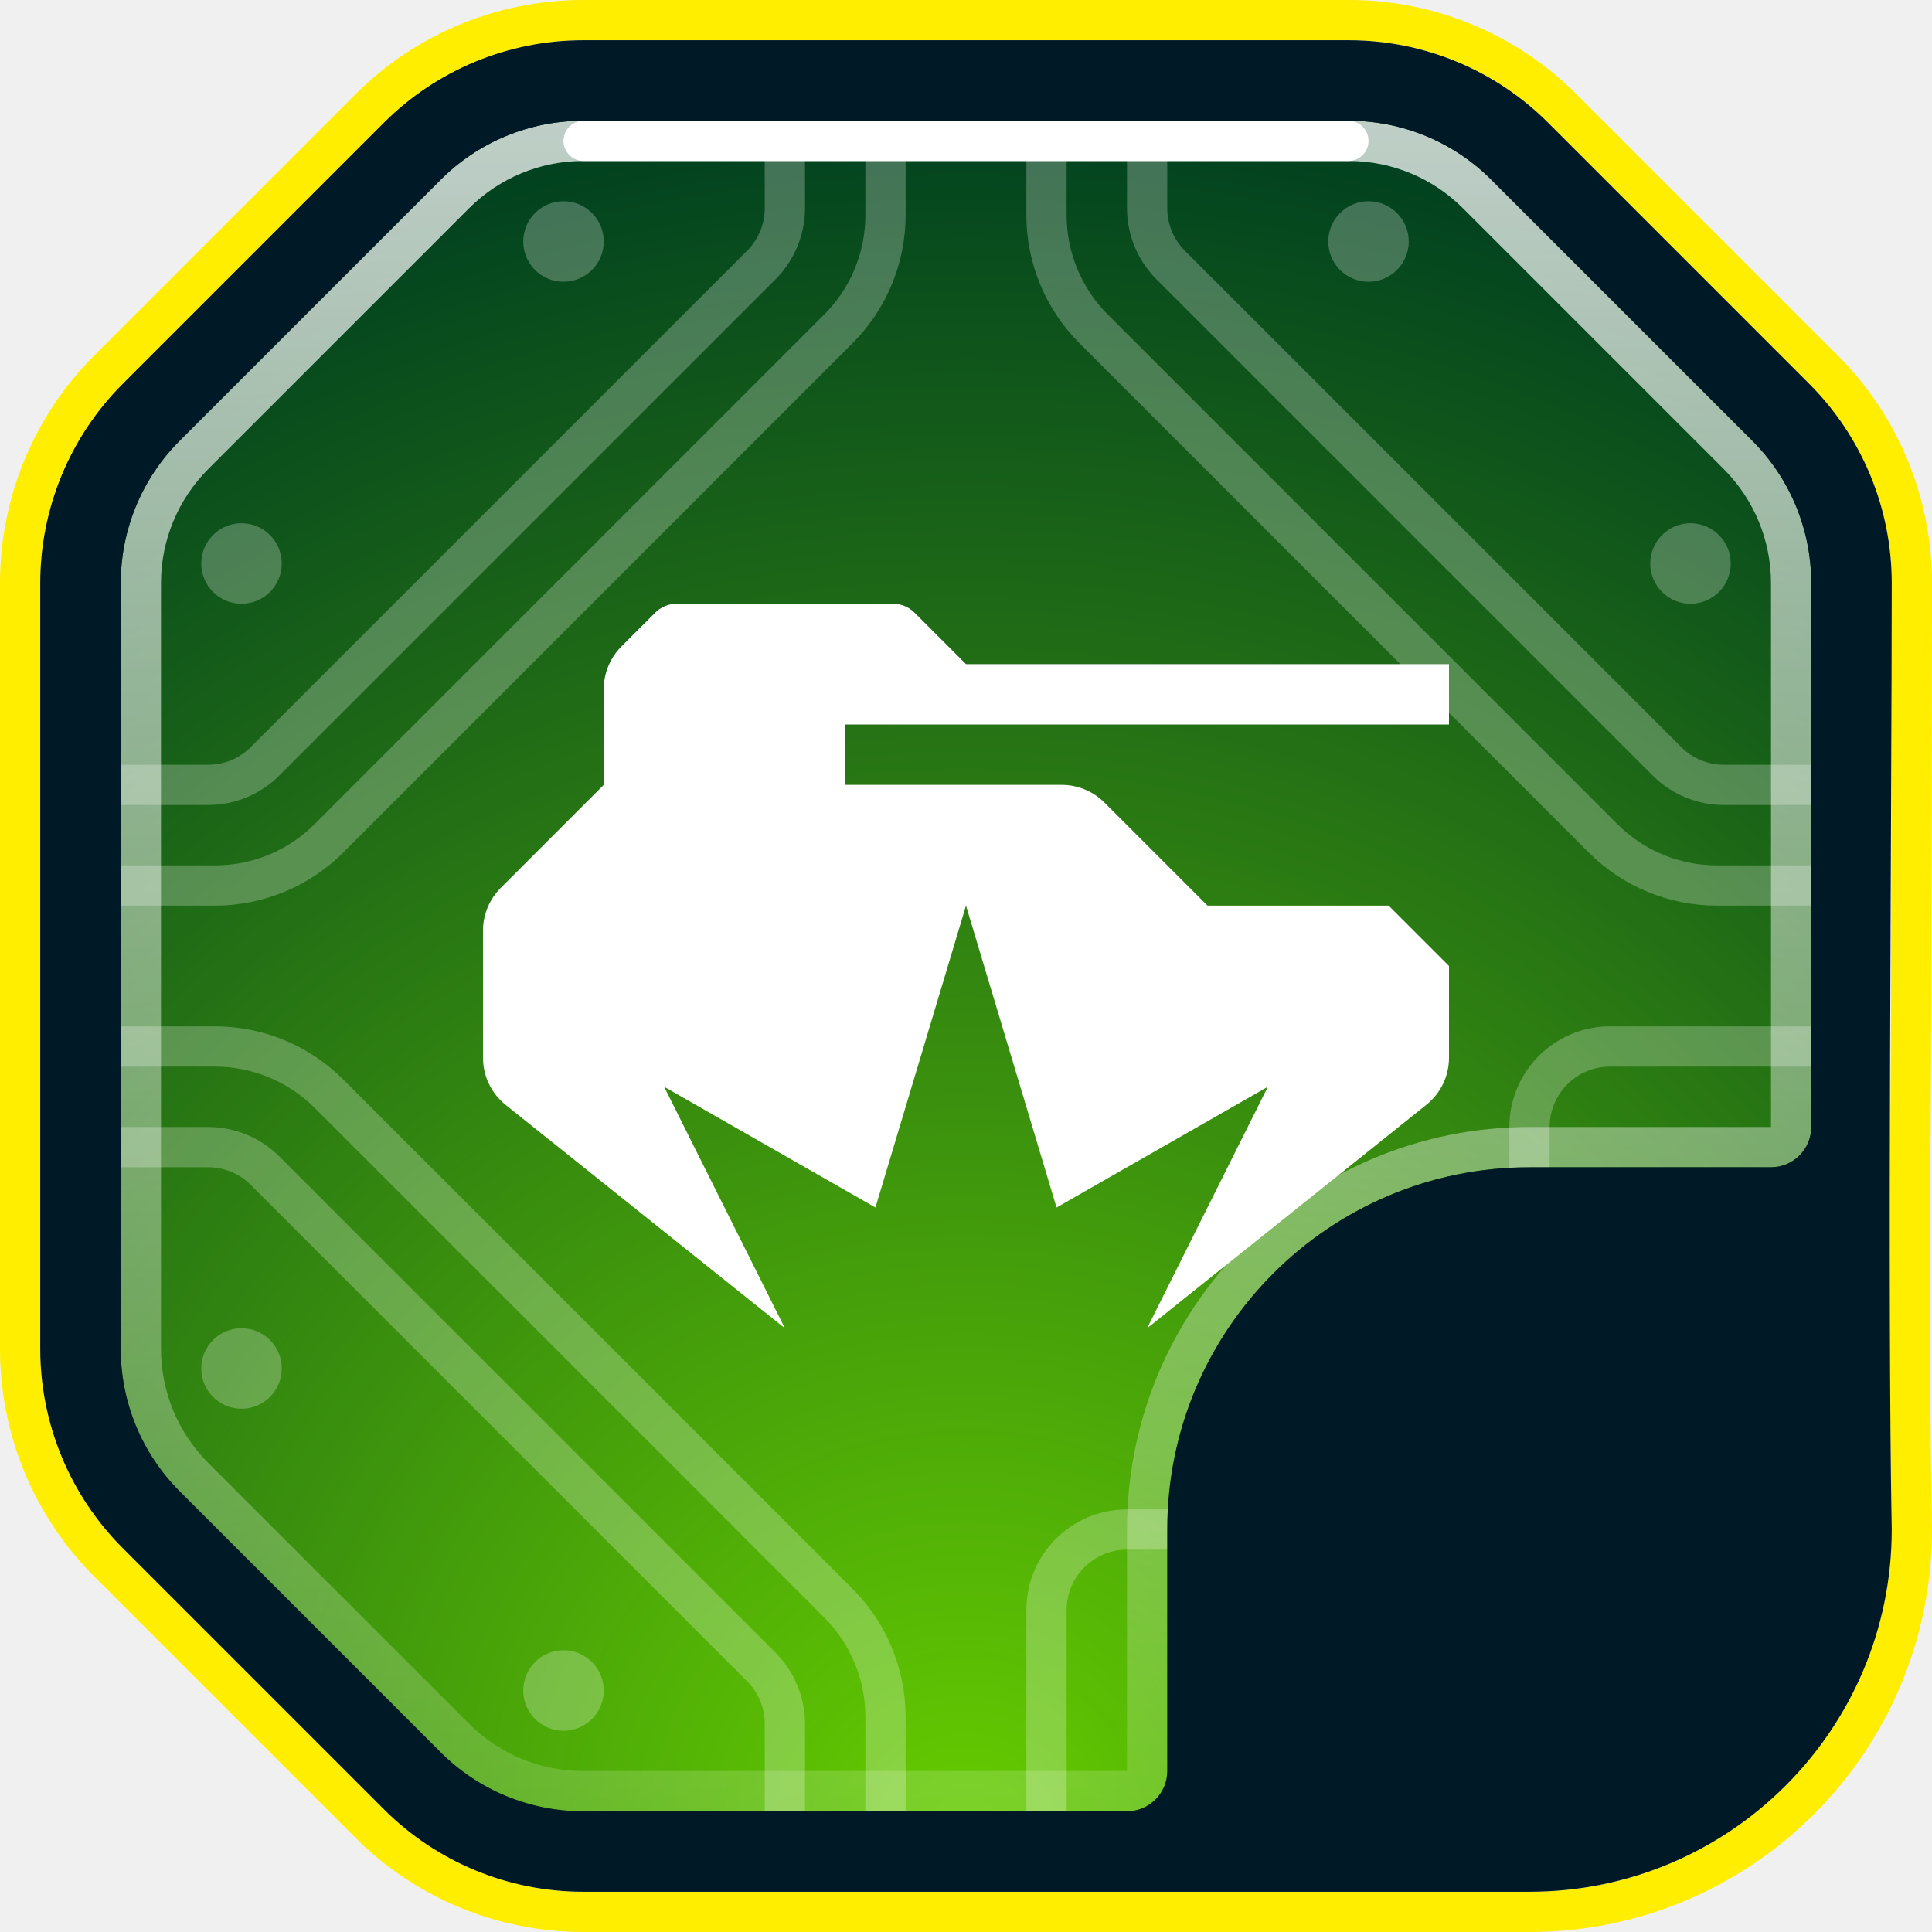
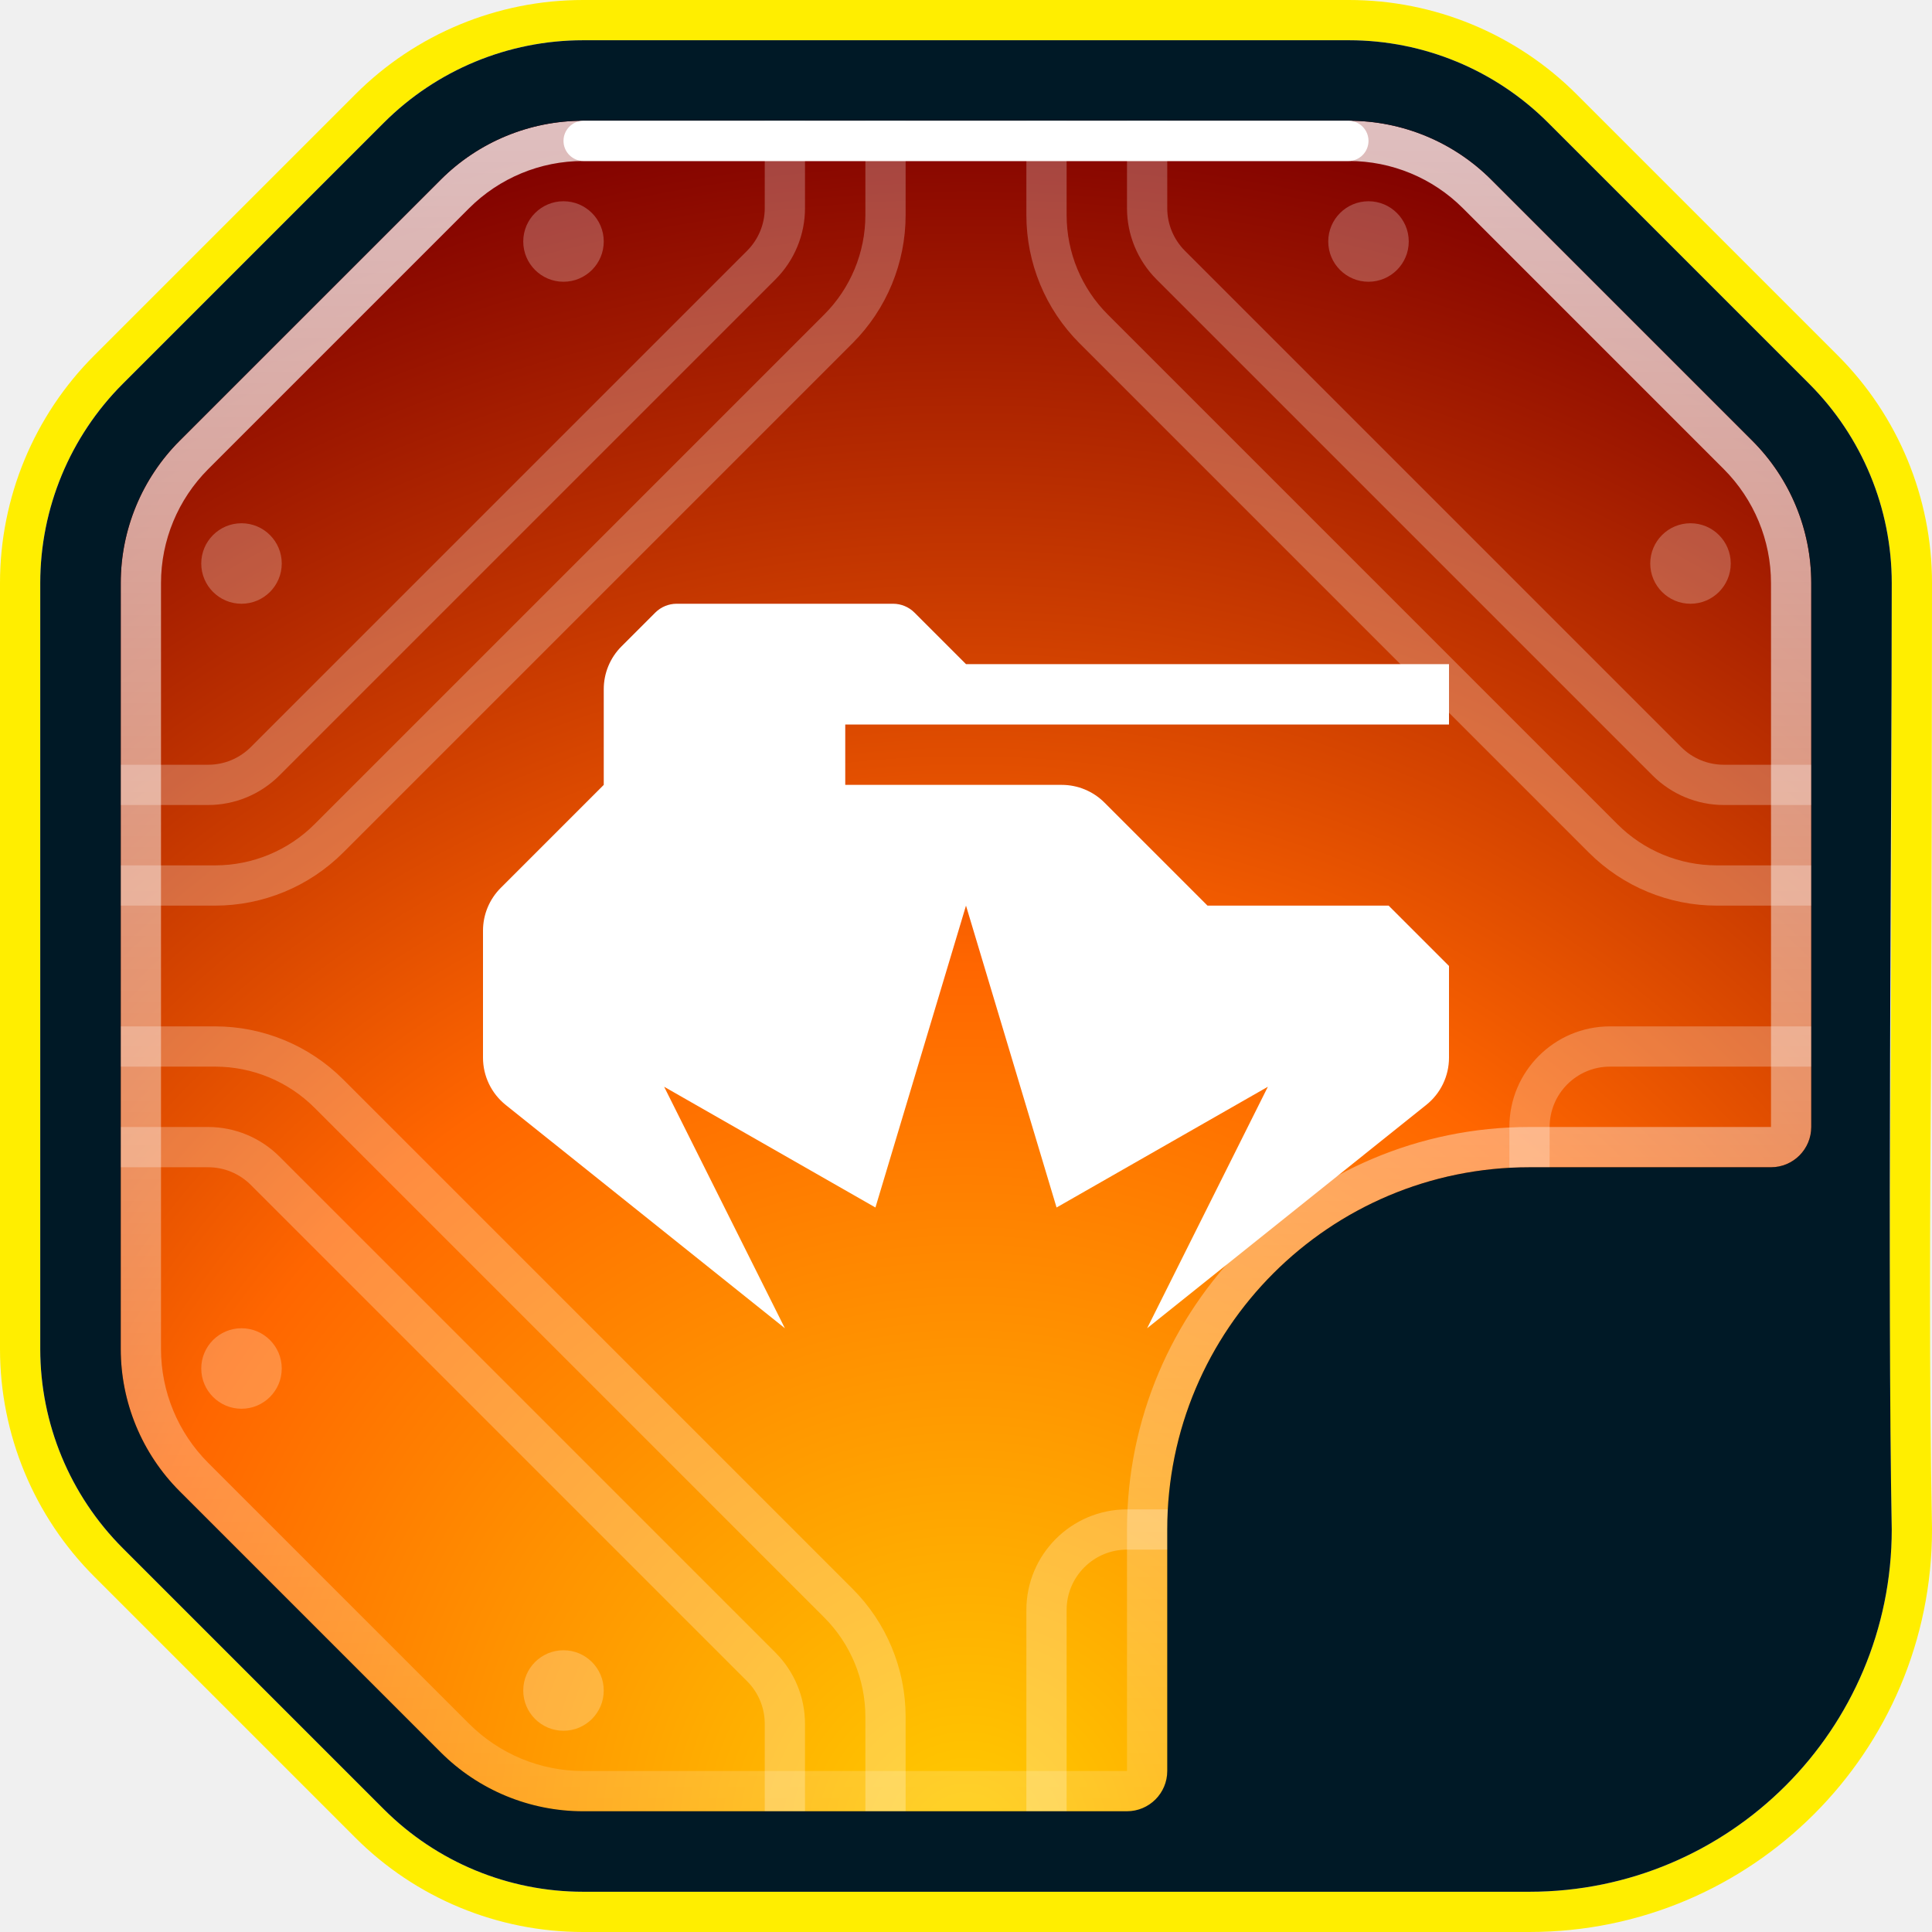
<svg xmlns="http://www.w3.org/2000/svg" width="24" height="24" viewBox="0 0 24 24" fill="none">
  <path fill-rule="evenodd" clip-rule="evenodd" d="M24 19C24 21.761 21.761 24 19 24H7.243C6.182 24 5.164 23.579 4.414 22.828L1.172 19.586C0.421 18.836 0 17.818 0 16.757V7.243C0 6.182 0.421 5.164 1.172 4.414L4.414 1.172C5.164 0.421 6.182 0 7.243 0H16.757C17.818 0 18.836 0.421 19.586 1.172L22.828 4.414C23.579 5.164 24 6.182 24 7.243C24 8.222 23.994 12.198 23.988 13.173C23.975 15.116 23.963 17.052 24 18.991L24 19ZM23.5 19C23.463 17.055 23.475 15.108 23.488 13.161C23.494 12.188 23.5 8.215 23.5 7.243C23.5 6.314 23.131 5.424 22.475 4.768L19.232 1.525C18.576 0.869 17.686 0.5 16.757 0.5H7.243C6.314 0.5 5.424 0.869 4.768 1.525L1.525 4.768C0.869 5.424 0.5 6.314 0.5 7.243V16.757C0.5 17.686 0.869 18.576 1.525 19.232L4.768 22.475C5.424 23.131 6.314 23.5 7.243 23.5H19C21.485 23.5 23.5 21.485 23.5 19Z" fill="#FFEE00" />
  <path d="M5.121 1.879L1.879 5.121C1.316 5.684 1 6.447 1 7.243V16.757C1 17.553 1.316 18.316 1.879 18.879L5.121 22.121C5.684 22.684 6.447 23 7.243 23H16.757C17.553 23 18.316 22.684 18.879 22.121L22.121 18.879C22.684 18.316 23 17.553 23 16.757V7.243C23 6.447 22.684 5.684 22.121 5.121L18.879 1.879C18.316 1.316 17.553 1 16.757 1H7.243C6.447 1 5.684 1.316 5.121 1.879Z" fill="url(#paint0_radial_15163_55373)" />
  <path fill-rule="evenodd" clip-rule="evenodd" d="M10 1V2.586C10 2.917 9.868 3.235 9.634 3.47L3.47 9.634C3.235 9.868 2.917 10 2.586 10H1V9.5H2.586C2.785 9.5 2.975 9.421 3.116 9.28L9.28 3.116C9.421 2.975 9.5 2.785 9.5 2.586V1H10ZM14 1V2.586C14 2.917 14.132 3.235 14.366 3.47L20.53 9.634C20.765 9.868 21.083 10 21.414 10H23V9.5H21.414C21.215 9.5 21.024 9.421 20.884 9.28L14.72 3.116C14.579 2.975 14.5 2.785 14.5 2.586V1H14ZM10 21.414V23H9.5V21.414C9.5 21.215 9.421 21.024 9.28 20.884L3.116 14.72C2.975 14.579 2.785 14.5 2.586 14.5H1V14H2.586C2.917 14 3.235 14.132 3.47 14.366L9.634 20.53C9.868 20.765 10 21.083 10 21.414ZM11.25 1V2.672C11.25 3.268 11.013 3.841 10.591 4.263L4.263 10.591C3.841 11.013 3.268 11.25 2.672 11.25H1V10.75H2.672C3.136 10.75 3.581 10.566 3.909 10.237L10.237 3.909C10.566 3.581 10.75 3.136 10.75 2.672V1H11.25ZM12.75 2.672V1H13.25V2.672C13.25 3.136 13.434 3.581 13.763 3.909L20.091 10.237C20.419 10.566 20.864 10.75 21.328 10.75H23V11.25H21.328C20.732 11.25 20.159 11.013 19.737 10.591L13.409 4.263C12.987 3.841 12.75 3.268 12.75 2.672ZM11.25 23V21.328C11.25 20.732 11.013 20.159 10.591 19.737L4.263 13.409C3.841 12.987 3.268 12.75 2.672 12.75H1V13.25H2.672C3.136 13.25 3.581 13.434 3.909 13.763L10.237 20.091C10.566 20.419 10.75 20.864 10.75 21.328V23H11.25ZM12.75 20V23H13.25V20C13.25 19.586 13.586 19.25 14 19.25H15V18.75H14C13.31 18.75 12.75 19.31 12.75 20ZM20 12.75C19.31 12.75 18.75 13.31 18.75 14V15H19.25V14C19.25 13.586 19.586 13.25 20 13.25H23V12.75H20Z" fill="white" fill-opacity="0.25" />
  <path fill-rule="evenodd" clip-rule="evenodd" d="M7.243 2C6.712 2 6.204 2.211 5.828 2.586L2.586 5.828C2.211 6.204 2 6.712 2 7.243V16.757C2 17.288 2.211 17.797 2.586 18.172L5.828 21.414C6.204 21.789 6.712 22 7.243 22H14V19C14 16.239 16.239 14 19 14H22V7.243C22 6.712 21.789 6.204 21.414 5.828L18.172 2.586C17.797 2.211 17.288 2 16.757 2H7.243ZM7.243 1.5C6.58 1.5 5.944 1.763 5.475 2.232L2.232 5.475C1.763 5.944 1.5 6.58 1.5 7.243V16.757C1.5 17.42 1.763 18.056 2.232 18.525L5.475 21.768C5.944 22.237 6.58 22.5 7.243 22.5H14C14.276 22.5 14.5 22.276 14.5 22V19C14.5 16.515 16.515 14.5 19 14.5H22C22.276 14.5 22.5 14.276 22.5 14V7.243C22.5 6.58 22.237 5.944 21.768 5.475L18.525 2.232C18.056 1.763 17.42 1.5 16.757 1.5H7.243Z" fill="url(#paint1_linear_15163_55373)" />
  <path d="M7.5 8.561C7.5 8.362 7.579 8.171 7.72 8.03L8.14 7.61C8.21 7.54 8.306 7.5 8.405 7.5H11.095C11.194 7.5 11.29 7.54 11.36 7.61L12 8.25H18V9H10.5V9.75H13.189C13.388 9.75 13.579 9.829 13.72 9.97L15 11.25H17.25L18 12V13.139C18 13.367 17.896 13.583 17.718 13.725L14.25 16.5L15.75 13.5L13.125 15L12 11.25L10.875 15L8.25 13.5L9.75 16.5L6.281 13.725C6.104 13.583 6 13.367 6 13.139V11.561C6 11.362 6.079 11.171 6.22 11.03L7.5 9.75V8.561Z" fill="white" />
  <path fill-rule="evenodd" clip-rule="evenodd" d="M7.243 23.5C6.314 23.5 5.424 23.131 4.768 22.475L1.525 19.232C0.869 18.576 0.5 17.686 0.5 16.757V7.243C0.5 6.314 0.869 5.424 1.525 4.768L4.768 1.525C5.424 0.869 6.314 0.5 7.243 0.5H16.757C17.686 0.5 18.576 0.869 19.232 1.525L22.475 4.768C23.131 5.424 23.5 6.314 23.5 7.243C23.5 10.161 23.445 16.083 23.5 19C23.5 21.485 21.485 23.5 19 23.5C15.979 23.5 10.28 23.5 7.243 23.5ZM5.475 2.232C5.944 1.763 6.58 1.5 7.243 1.5H16.757C17.42 1.5 18.056 1.763 18.525 2.232L21.768 5.475C22.237 5.944 22.5 6.58 22.5 7.243V14C22.5 14.276 22.276 14.5 22 14.5H19C16.515 14.5 14.5 16.515 14.5 19V22C14.5 22.276 14.276 22.5 14 22.5H7.243C6.58 22.5 5.944 22.237 5.475 21.768L2.232 18.525C1.763 18.056 1.5 17.42 1.5 16.757V7.243C1.5 6.58 1.763 5.944 2.232 5.475L5.475 2.232Z" fill="#001926" />
  <path d="M7 1.75C7 1.612 7.112 1.5 7.25 1.5H16.75C16.888 1.5 17 1.612 17 1.75V1.75C17 1.888 16.888 2 16.75 2H7.25C7.112 2 7 1.888 7 1.75V1.75Z" fill="white" />
  <path fill-rule="evenodd" clip-rule="evenodd" d="M3 17.5C3.276 17.5 3.5 17.276 3.5 17C3.5 16.724 3.276 16.5 3 16.5C2.724 16.5 2.5 16.724 2.5 17C2.5 17.276 2.724 17.5 3 17.5ZM7 21.5C7.276 21.5 7.5 21.276 7.5 21C7.5 20.724 7.276 20.5 7 20.5C6.724 20.5 6.5 20.724 6.5 21C6.5 21.276 6.724 21.5 7 21.5Z" fill="white" fill-opacity="0.25" />
  <path fill-rule="evenodd" clip-rule="evenodd" d="M7 3.5C6.724 3.5 6.5 3.276 6.5 3C6.5 2.724 6.724 2.5 7 2.5C7.276 2.5 7.5 2.724 7.5 3C7.5 3.276 7.276 3.5 7 3.5ZM3 7.5C2.724 7.5 2.5 7.276 2.5 7C2.5 6.724 2.724 6.5 3 6.5C3.276 6.5 3.5 6.724 3.5 7C3.5 7.276 3.276 7.5 3 7.5Z" fill="white" fill-opacity="0.25" />
  <path fill-rule="evenodd" clip-rule="evenodd" d="M17 3.5C17.276 3.5 17.5 3.276 17.5 3C17.5 2.724 17.276 2.5 17 2.5C16.724 2.5 16.5 2.724 16.5 3C16.5 3.276 16.724 3.5 17 3.5ZM21 7.5C21.276 7.5 21.5 7.276 21.5 7C21.5 6.724 21.276 6.5 21 6.5C20.724 6.5 20.5 6.724 20.5 7C20.5 7.276 20.724 7.5 21 7.5Z" fill="white" fill-opacity="0.25" />
  <defs>
    <radialGradient id="paint0_radial_15163_55373" cx="0" cy="0" r="1" gradientUnits="userSpaceOnUse" gradientTransform="translate(12 23) rotate(-90) scale(22)">
-       <stop stop-color="#66CC00" />
-       <stop offset="1" stop-color="#004020" />
+       <stop stop-color="#FFCC00" />
+       <stop offset="0.5" stop-color="#FF6600" />
+       <stop offset="1" stop-color="#800000" />
    </radialGradient>
    <linearGradient id="paint1_linear_15163_55373" x1="12" y1="1.5" x2="12" y2="22.5" gradientUnits="userSpaceOnUse">
      <stop stop-color="white" stop-opacity="0.75" />
      <stop offset="1" stop-color="white" stop-opacity="0.15" />
    </linearGradient>
  </defs>
</svg>
